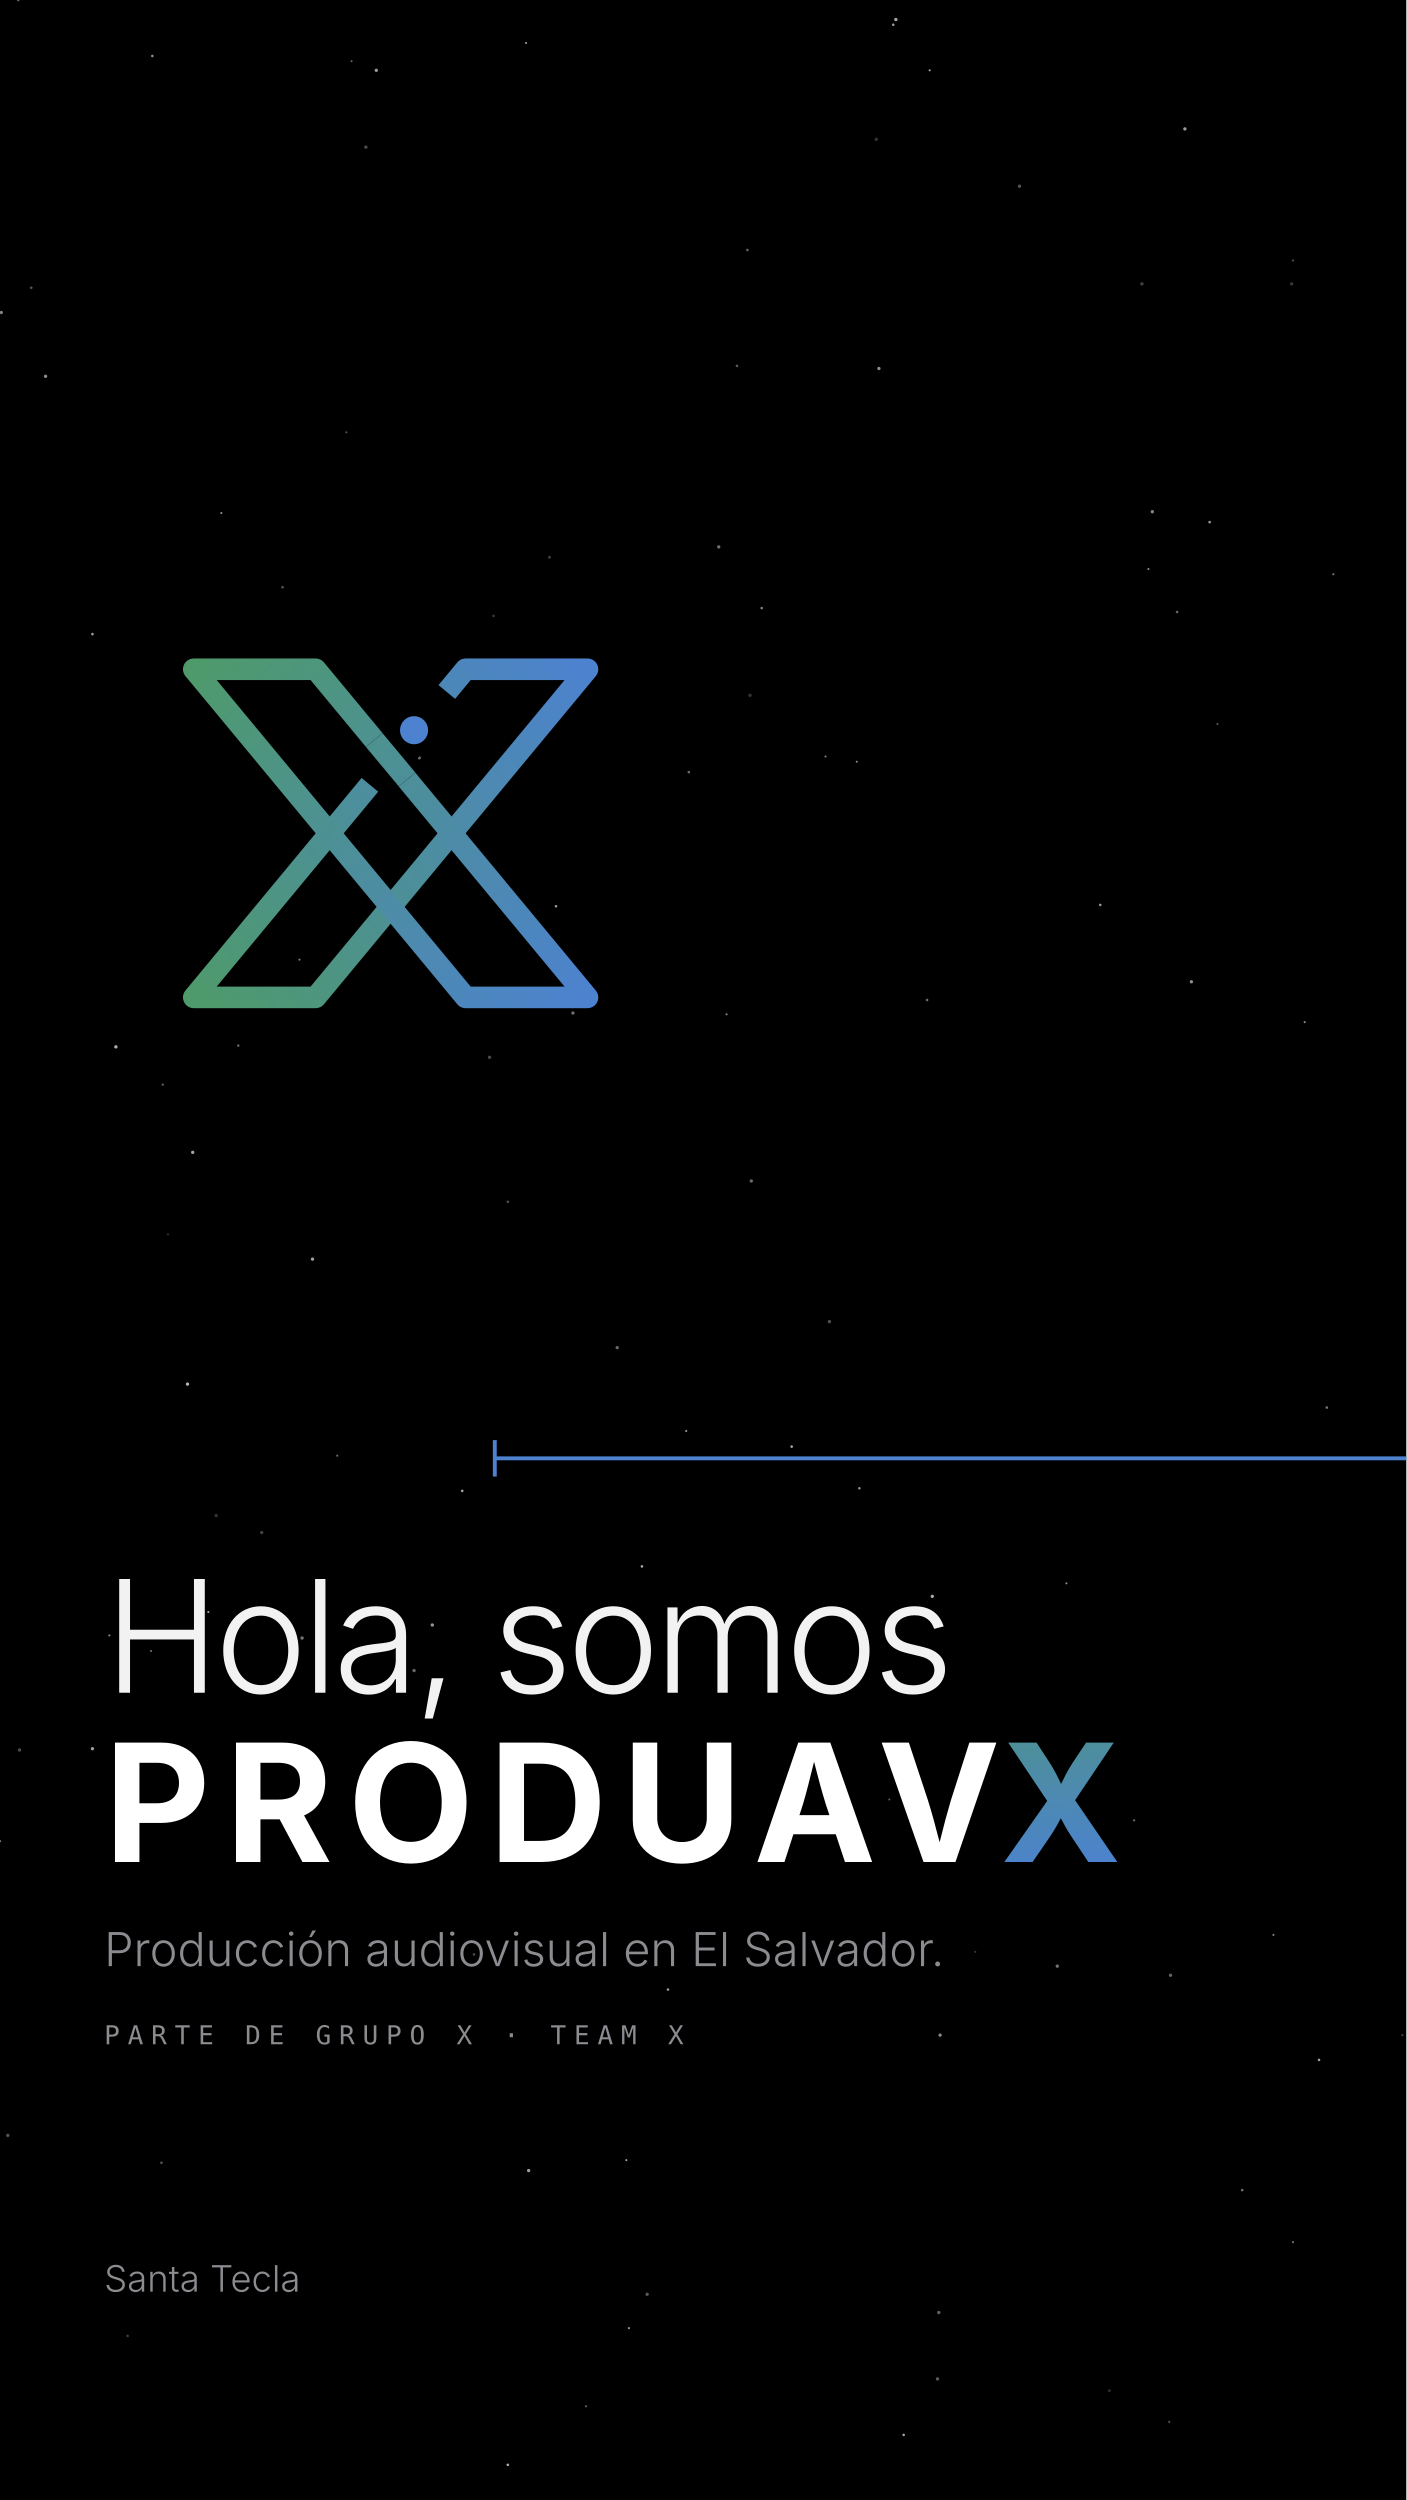
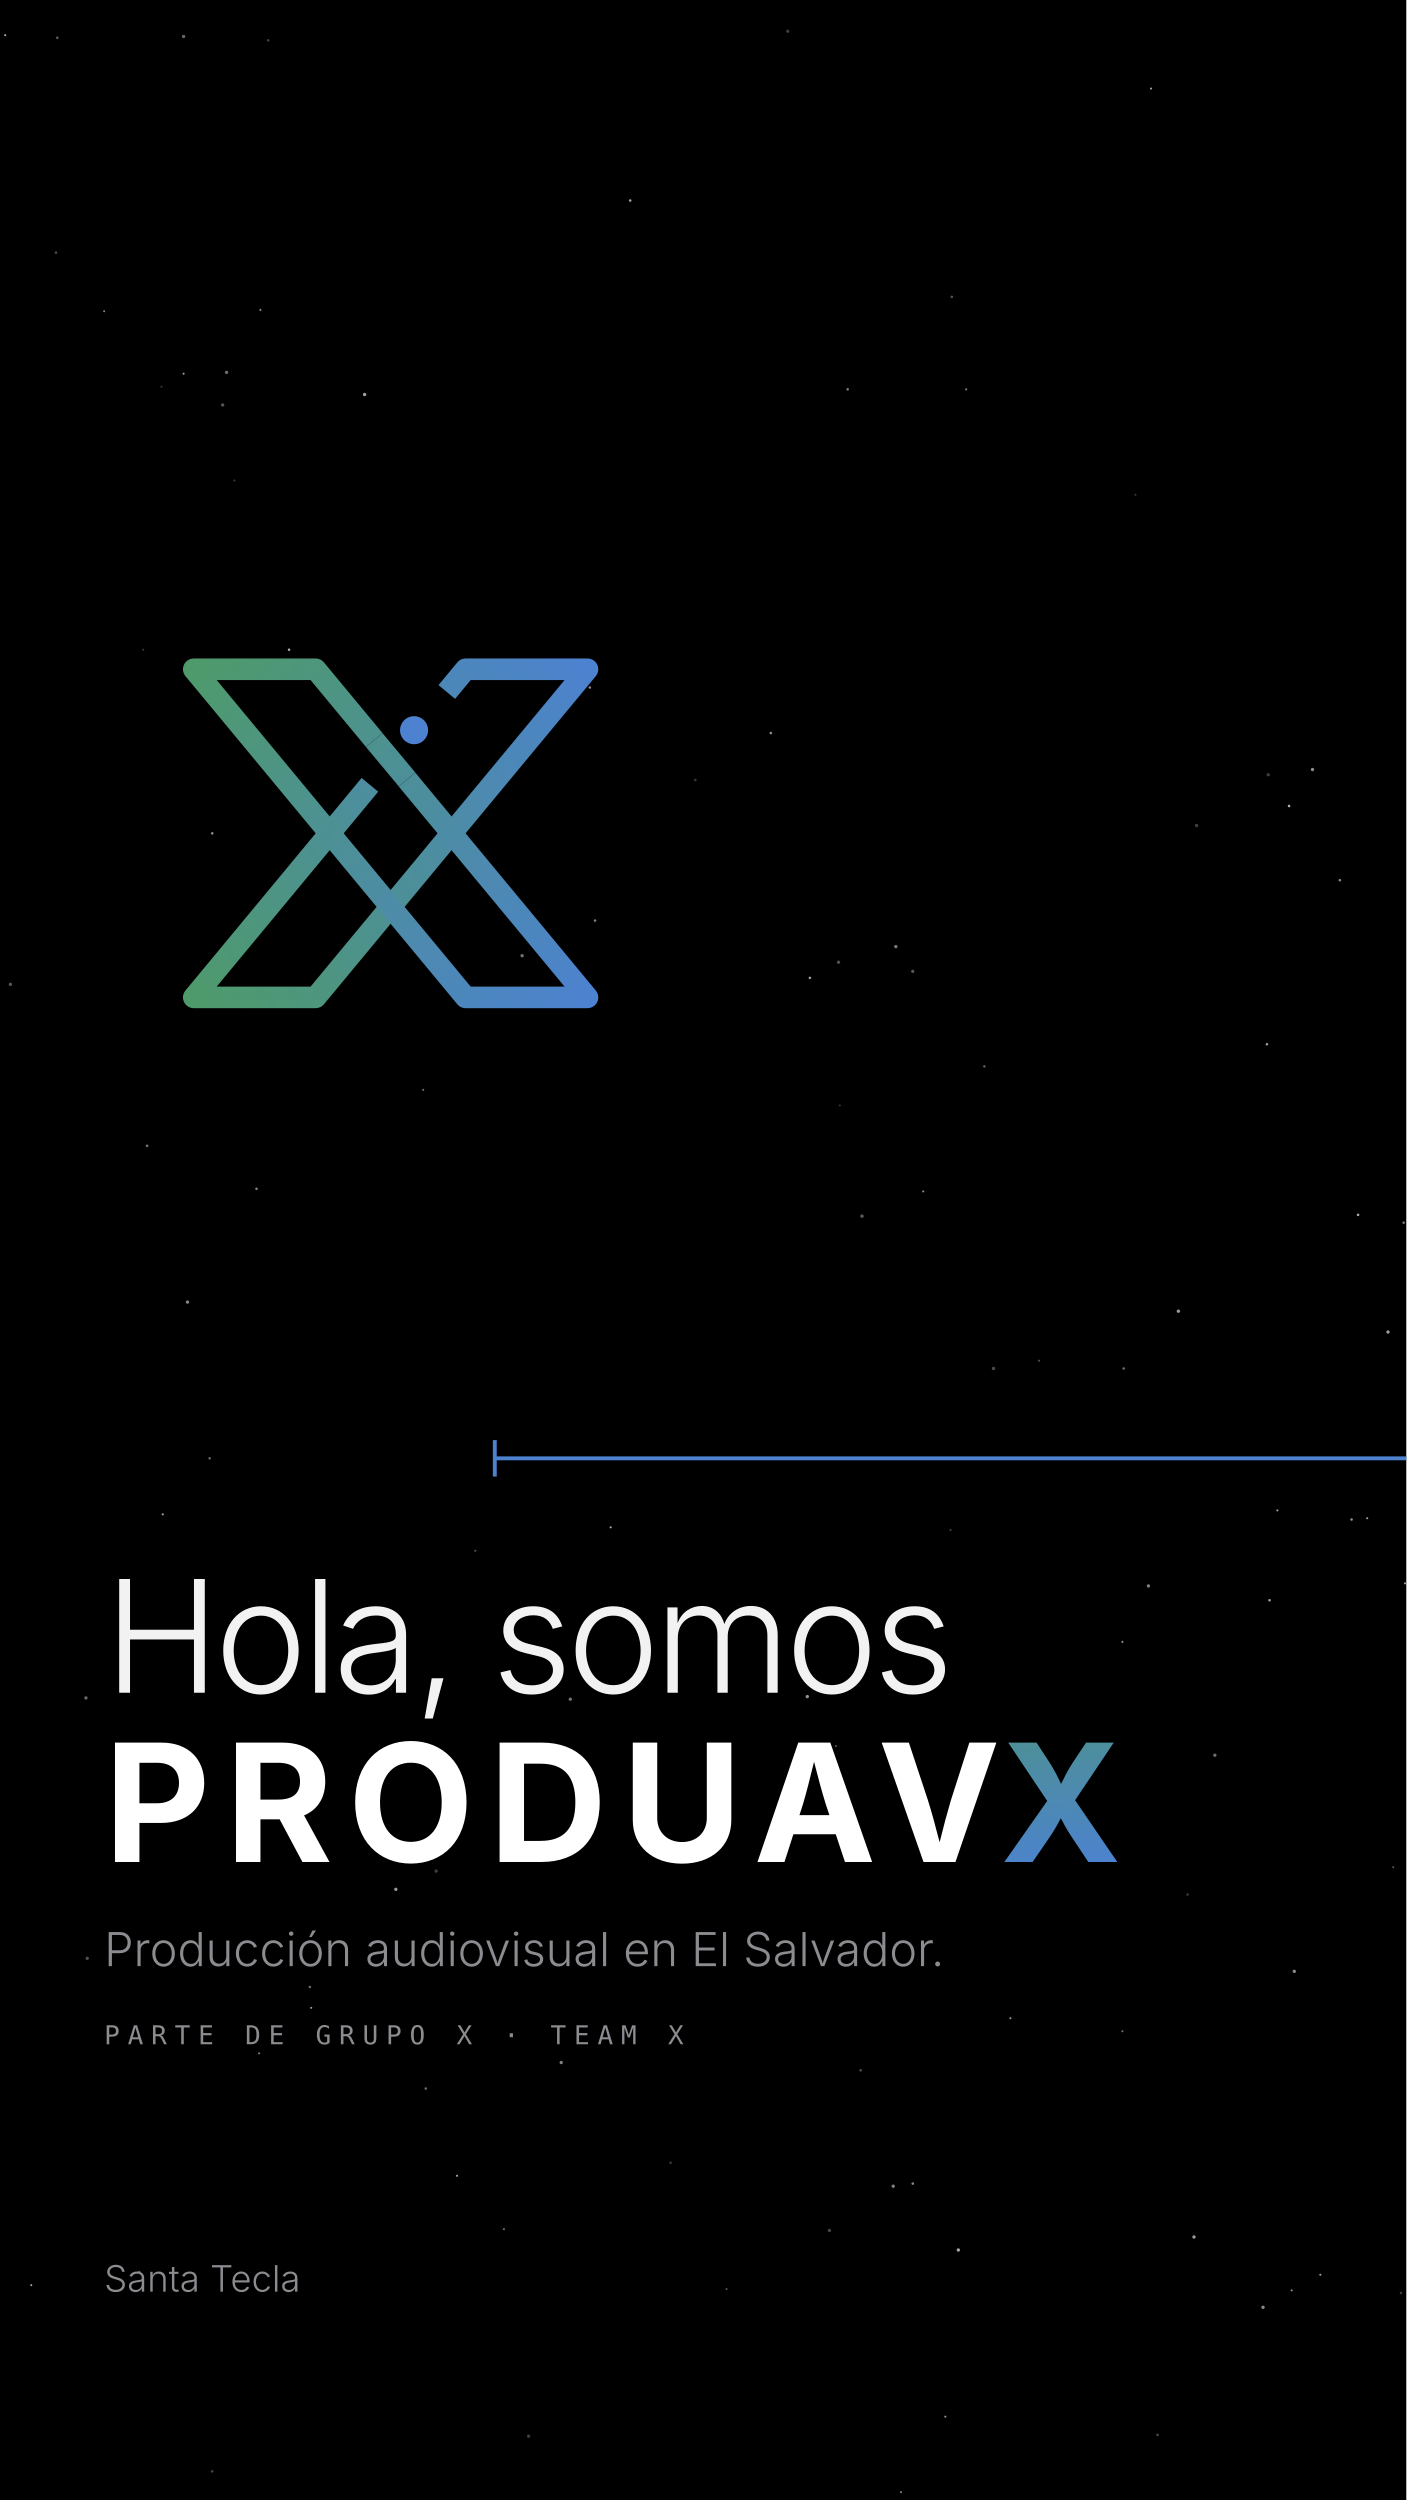
<svg xmlns="http://www.w3.org/2000/svg" viewBox="0 0 1080 1920">
  <rect width="1080" height="1920" fill="#000" />
-   <circle cx="390" cy="923" r="1" fill="#fff" opacity="0.31" />
-   <circle cx="6" cy="1640" r="1.3" fill="#fff" opacity="0.33" />
-   <circle cx="686" cy="19" r="1" fill="#fff" opacity="0.61" />
-   <circle cx="720" cy="1827" r="1.3" fill="#fff" opacity="0.36" />
-   <circle cx="852" cy="1836" r="1" fill="#fff" opacity="0.21" />
-   <circle cx="166" cy="1164" r="1.3" fill="#fff" opacity="0.21" />
-   <circle cx="493" cy="1203" r="1" fill="#fff" opacity="0.69" />
-   <circle cx="845" cy="695" r="1" fill="#fff" opacity="0.59" />
-   <circle cx="376" cy="812" r="1.3" fill="#fff" opacity="0.29" />
-   <circle cx="608" cy="1111" r="1" fill="#fff" opacity="0.69" />
-   <circle cx="899" cy="1517" r="1.3" fill="#fff" opacity="0.39" />
-   <circle cx="529" cy="593" r="1" fill="#fff" opacity="0.43" />
-   <circle cx="71" cy="1343" r="1.3" fill="#fff" opacity="0.62" />
-   <circle cx="481" cy="1659" r="0.8" fill="#fff" opacity="0.66" />
-   <circle cx="513" cy="1528" r="1" fill="#fff" opacity="0.62" />
-   <circle cx="84" cy="1256" r="0.8" fill="#fff" opacity="0.55" />
-   <circle cx="993" cy="1722" r="0.8" fill="#fff" opacity="0.47" />
-   <circle cx="712" cy="768" r="1" fill="#fff" opacity="0.44" />
-   <circle cx="722" cy="1563" r="1.3" fill="#fff" opacity="0.53" />
-   <circle cx="882" cy="437" r="0.8" fill="#fff" opacity="0.55" />
-   <circle cx="585" cy="467" r="1" fill="#fff" opacity="0.51" />
-   <circle cx="992" cy="218" r="1.3" fill="#fff" opacity="0.22" />
-   <circle cx="915" cy="754" r="1.3" fill="#fff" opacity="0.55" />
-   <circle cx="259" cy="1118" r="0.8" fill="#fff" opacity="0.46" />
-   <circle cx="993" cy="200" r="0.8" fill="#fff" opacity="0.33" />
-   <circle cx="440" cy="778" r="1.3" fill="#fff" opacity="0.43" />
-   <circle cx="281" cy="113" r="1.3" fill="#fff" opacity="0.30" />
-   <circle cx="721" cy="1776" r="1.3" fill="#fff" opacity="0.39" />
-   <circle cx="877" cy="218" r="1.3" fill="#fff" opacity="0.25" />
-   <circle cx="125" cy="833" r="1" fill="#fff" opacity="0.32" />
-   <circle cx="954" cy="1682" r="1" fill="#fff" opacity="0.45" />
-   <circle cx="427" cy="696" r="1" fill="#fff" opacity="0.61" />
-   <circle cx="929" cy="401" r="1" fill="#fff" opacity="0.62" />
-   <circle cx="527" cy="1099" r="0.8" fill="#fff" opacity="0.62" />
-   <circle cx="812" cy="1510" r="1.3" fill="#fff" opacity="0.45" />
-   <circle cx="577" cy="907" r="1.3" fill="#fff" opacity="0.42" />
-   <circle cx="144" cy="1063" r="1.3" fill="#fff" opacity="0.70" />
-   <circle cx="116" cy="1268" r="0.8" fill="#fff" opacity="0.43" />
-   <circle cx="871" cy="1398" r="0.8" fill="#fff" opacity="0.46" />
-   <circle cx="574" cy="192" r="1" fill="#fff" opacity="0.40" />
-   <circle cx="422" cy="428" r="1" fill="#fff" opacity="0.30" />
-   <circle cx="14" cy="0" r="1" fill="#fff" opacity="0.40" />
-   <circle cx="673" cy="107" r="1.3" fill="#fff" opacity="0.21" />
-   <circle cx="675" cy="283" r="1.3" fill="#fff" opacity="0.55" />
-   <circle cx="240" cy="967" r="1.3" fill="#fff" opacity="0.63" />
-   <circle cx="716" cy="1226" r="1.3" fill="#fff" opacity="0.67" />
-   <circle cx="289" cy="54" r="1.3" fill="#fff" opacity="0.60" />
-   <circle cx="552" cy="420" r="1.3" fill="#fff" opacity="0.44" />
-   <circle cx="148" cy="885" r="1.3" fill="#fff" opacity="0.65" />
-   <circle cx="117" cy="43" r="1" fill="#fff" opacity="0.57" />
-   <circle cx="1077" cy="1563" r="0.8" fill="#fff" opacity="0.28" />
-   <circle cx="201" cy="1177" r="1.3" fill="#fff" opacity="0.26" />
-   <circle cx="1024" cy="441" r="0.8" fill="#fff" opacity="0.48" />
-   <circle cx="98" cy="1794" r="1" fill="#fff" opacity="0.24" />
-   <circle cx="35" cy="289" r="1.3" fill="#fff" opacity="0.56" />
-   <circle cx="170" cy="394" r="0.8" fill="#fff" opacity="0.58" />
-   <circle cx="124" cy="1661" r="1" fill="#fff" opacity="0.33" />
-   <circle cx="660" cy="1143" r="1" fill="#fff" opacity="0.57" />
-   <circle cx="404" cy="33" r="0.8" fill="#fff" opacity="0.61" />
-   <circle cx="230" cy="737" r="0.8" fill="#fff" opacity="0.50" />
-   <circle cx="445" cy="1406" r="1.3" fill="#fff" opacity="0.37" />
-   <circle cx="558" cy="779" r="0.8" fill="#fff" opacity="0.53" />
-   <circle cx="450" cy="1848" r="0.8" fill="#fff" opacity="0.40" />
-   <circle cx="406" cy="1667" r="1.3" fill="#fff" opacity="0.62" />
-   <circle cx="483" cy="1788" r="0.8" fill="#fff" opacity="0.65" />
-   <circle cx="0" cy="1414" r="0.8" fill="#fff" opacity="0.53" />
-   <circle cx="318" cy="1283" r="1.3" fill="#fff" opacity="0.41" />
-   <circle cx="910" cy="99" r="1.3" fill="#fff" opacity="0.61" />
-   <circle cx="1" cy="240" r="1.3" fill="#fff" opacity="0.51" />
-   <circle cx="634" cy="581" r="0.8" fill="#fff" opacity="0.50" />
-   <circle cx="1019" cy="1081" r="1" fill="#fff" opacity="0.47" />
-   <circle cx="978" cy="1486" r="0.8" fill="#fff" opacity="0.51" />
-   <circle cx="322" cy="582" r="1.3" fill="#fff" opacity="0.42" />
-   <circle cx="783" cy="143" r="1.3" fill="#fff" opacity="0.33" />
-   <circle cx="332" cy="1248" r="1.3" fill="#fff" opacity="0.59" />
-   <circle cx="24" cy="221" r="1" fill="#fff" opacity="0.34" />
-   <circle cx="935" cy="556" r="0.8" fill="#fff" opacity="0.34" />
-   <circle cx="15" cy="1344" r="1.3" fill="#fff" opacity="0.30" />
-   <circle cx="89" cy="804" r="1.3" fill="#fff" opacity="0.69" />
-   <circle cx="1002" cy="785" r="0.8" fill="#fff" opacity="0.57" />
-   <circle cx="898" cy="1860" r="0.8" fill="#fff" opacity="0.36" />
-   <circle cx="183" cy="803" r="1" fill="#fff" opacity="0.38" />
-   <circle cx="232" cy="1258" r="1.3" fill="#fff" opacity="0.46" />
-   <circle cx="576" cy="534" r="1.3" fill="#fff" opacity="0.21" />
-   <circle cx="106" cy="1421" r="1" fill="#fff" opacity="0.30" />
-   <circle cx="129" cy="948" r="0.8" fill="#fff" opacity="0.20" />
-   <circle cx="71" cy="487" r="1" fill="#fff" opacity="0.64" />
-   <circle cx="355" cy="1145" r="1" fill="#fff" opacity="0.66" />
-   <circle cx="658" cy="585" r="0.8" fill="#fff" opacity="0.53" />
-   <circle cx="187" cy="1418" r="1" fill="#fff" opacity="0.68" />
-   <circle cx="160" cy="1238" r="0.8" fill="#fff" opacity="0.66" />
-   <circle cx="819" cy="1216" r="0.8" fill="#fff" opacity="0.55" />
-   <circle cx="1013" cy="1582" r="1" fill="#fff" opacity="0.64" />
-   <circle cx="364" cy="1501" r="1" fill="#fff" opacity="0.30" />
-   <circle cx="270" cy="47" r="0.8" fill="#fff" opacity="0.38" />
-   <circle cx="474" cy="1035" r="1.3" fill="#fff" opacity="0.41" />
-   <circle cx="637" cy="1015" r="1.3" fill="#fff" opacity="0.32" />
-   <circle cx="266" cy="332" r="0.8" fill="#fff" opacity="0.33" />
-   <circle cx="390" cy="1893" r="1" fill="#fff" opacity="0.69" />
-   <circle cx="904" cy="470" r="1" fill="#fff" opacity="0.41" />
-   <circle cx="683" cy="1382" r="0.8" fill="#fff" opacity="0.35" />
-   <circle cx="694" cy="1870" r="1" fill="#fff" opacity="0.64" />
-   <circle cx="885" cy="393" r="1.3" fill="#fff" opacity="0.52" />
-   <circle cx="688" cy="15" r="1.3" fill="#fff" opacity="0.66" />
-   <circle cx="714" cy="54" r="0.8" fill="#fff" opacity="0.65" />
-   <circle cx="217" cy="451" r="1" fill="#fff" opacity="0.34" />
-   <circle cx="497" cy="1762" r="1.3" fill="#fff" opacity="0.35" />
-   <circle cx="749" cy="1499" r="0.8" fill="#fff" opacity="0.22" />
-   <circle cx="566" cy="281" r="1" fill="#fff" opacity="0.36" />
-   <circle cx="379" cy="473" r="1" fill="#fff" opacity="0.23" />
+   <circle cx="912" cy="1455" r="1" fill="#fff" opacity="0.22" />
+   <circle cx="1043" cy="933" r="1" fill="#fff" opacity="0.68" />
+   <circle cx="387" cy="1712" r="0.8" fill="#fff" opacity="0.45" />
+   <circle cx="304" cy="1451" r="1.3" fill="#fff" opacity="0.60" />
+   <circle cx="1066" cy="1023" r="1.3" fill="#fff" opacity="0.61" />
+   <circle cx="974" cy="595" r="1.3" fill="#fff" opacity="0.24" />
+   <circle cx="919" cy="634" r="1.3" fill="#fff" opacity="0.25" />
+   <circle cx="469" cy="1173" r="0.8" fill="#fff" opacity="0.68" />
+   <circle cx="515" cy="1661" r="1" fill="#fff" opacity="0.23" />
+   <circle cx="992" cy="1759" r="0.8" fill="#fff" opacity="0.56" />
+   <circle cx="431" cy="1584" r="1.3" fill="#fff" opacity="0.51" />
+   <circle cx="661" cy="1590" r="1" fill="#fff" opacity="0.32" />
+   <circle cx="351" cy="1671" r="0.8" fill="#fff" opacity="0.66" />
+   <circle cx="239" cy="1542" r="0.8" fill="#fff" opacity="0.60" />
+   <circle cx="484" cy="154" r="1" fill="#fff" opacity="0.64" />
+   <circle cx="1078" cy="939" r="1" fill="#fff" opacity="0.48" />
+   <circle cx="763" cy="1051" r="1.3" fill="#fff" opacity="0.30" />
+   <circle cx="863" cy="1051" r="1" fill="#fff" opacity="0.42" />
+   <circle cx="644" cy="739" r="1.3" fill="#fff" opacity="0.32" />
+   <circle cx="199" cy="1577" r="0.8" fill="#fff" opacity="0.51" />
+   <circle cx="709" cy="915" r="0.8" fill="#fff" opacity="0.54" />
+   <circle cx="141" cy="287" r="0.8" fill="#fff" opacity="0.62" />
+   <circle cx="970" cy="1772" r="1.3" fill="#fff" opacity="0.54" />
+   <circle cx="905" cy="1007" r="1.3" fill="#fff" opacity="0.61" />
+   <circle cx="917" cy="1718" r="1.3" fill="#fff" opacity="0.61" />
+   <circle cx="453" cy="528" r="1" fill="#fff" opacity="0.53" />
+   <circle cx="1076" cy="1761" r="1" fill="#fff" opacity="0.24" />
+   <circle cx="662" cy="934" r="1.3" fill="#fff" opacity="0.37" />
+   <circle cx="206" cy="31" r="1" fill="#fff" opacity="0.26" />
+   <circle cx="238" cy="1526" r="1" fill="#fff" opacity="0.41" />
+   <circle cx="67" cy="1504" r="1.3" fill="#fff" opacity="0.31" />
+   <circle cx="882" cy="1218" r="1.3" fill="#fff" opacity="0.50" />
+   <circle cx="80" cy="239" r="0.8" fill="#fff" opacity="0.50" />
+   <circle cx="622" cy="751" r="1" fill="#fff" opacity="0.62" />
+   <circle cx="125" cy="1163" r="0.8" fill="#fff" opacity="0.68" />
+   <circle cx="200" cy="238" r="0.8" fill="#fff" opacity="0.56" />
+   <circle cx="66" cy="1304" r="1.3" fill="#fff" opacity="0.41" />
+   <circle cx="110" cy="499" r="0.8" fill="#fff" opacity="0.24" />
+   <circle cx="325" cy="837" r="0.8" fill="#fff" opacity="0.45" />
+   <circle cx="43" cy="194" r="1" fill="#fff" opacity="0.30" />
+   <circle cx="387" cy="1405" r="1.3" fill="#fff" opacity="0.28" />
+   <circle cx="726" cy="1856" r="0.8" fill="#fff" opacity="0.59" />
+   <circle cx="171" cy="311" r="1.3" fill="#fff" opacity="0.33" />
+   <circle cx="645" cy="849" r="0.8" fill="#fff" opacity="0.21" />
+   <circle cx="736" cy="1728" r="1.3" fill="#fff" opacity="0.66" />
+   <circle cx="701" cy="746" r="1.3" fill="#fff" opacity="0.33" />
+   <circle cx="605" cy="24" r="1.3" fill="#fff" opacity="0.24" />
+   <circle cx="798" cy="1045" r="0.8" fill="#fff" opacity="0.32" />
+   <circle cx="1029" cy="676" r="1" fill="#fff" opacity="0.54" />
+   <circle cx="637" cy="1713" r="1.3" fill="#fff" opacity="0.27" />
+   <circle cx="335" cy="1437" r="1.3" fill="#fff" opacity="0.24" />
+   <circle cx="642" cy="1341" r="0.8" fill="#fff" opacity="0.32" />
+   <circle cx="688" cy="727" r="1.3" fill="#fff" opacity="0.48" />
+   <circle cx="448" cy="772" r="1.3" fill="#fff" opacity="0.48" />
+   <circle cx="834" cy="1361" r="0.8" fill="#fff" opacity="0.42" />
+   <circle cx="280" cy="303" r="1.3" fill="#fff" opacity="0.64" />
+   <circle cx="981" cy="1160" r="0.8" fill="#fff" opacity="0.64" />
+   <circle cx="534" cy="599" r="1" fill="#fff" opacity="0.22" />
+   <circle cx="889" cy="1870" r="1" fill="#fff" opacity="0.29" />
+   <circle cx="1079" cy="1216" r="0.8" fill="#fff" opacity="0.62" />
+   <circle cx="141" cy="28" r="1.3" fill="#fff" opacity="0.41" />
+   <circle cx="4" cy="27" r="0.8" fill="#fff" opacity="0.69" />
+   <circle cx="730" cy="1175" r="0.8" fill="#fff" opacity="0.26" />
+   <circle cx="701" cy="1677" r="1" fill="#fff" opacity="0.54" />
+   <circle cx="197" cy="913" r="1" fill="#fff" opacity="0.51" />
+   <circle cx="24" cy="1755" r="0.8" fill="#fff" opacity="0.63" />
+   <circle cx="144" cy="1000" r="1.3" fill="#fff" opacity="0.52" />
+   <circle cx="124" cy="297" r="0.8" fill="#fff" opacity="0.22" />
+   <circle cx="222" cy="499" r="1" fill="#fff" opacity="0.67" />
+   <circle cx="1014" cy="1747" r="0.8" fill="#fff" opacity="0.62" />
+   <circle cx="1038" cy="1167" r="1" fill="#fff" opacity="0.56" />
+   <circle cx="975" cy="1229" r="1" fill="#fff" opacity="0.64" />
+   <circle cx="193" cy="721" r="1" fill="#fff" opacity="0.20" />
+   <circle cx="163" cy="640" r="1" fill="#fff" opacity="0.56" />
+   <circle cx="365" cy="1191" r="0.8" fill="#fff" opacity="0.33" />
+   <circle cx="161" cy="1120" r="1" fill="#fff" opacity="0.40" />
+   <circle cx="592" cy="563" r="1" fill="#fff" opacity="0.57" />
+   <circle cx="1008" cy="591" r="1.3" fill="#fff" opacity="0.56" />
+   <circle cx="327" cy="1604" r="1" fill="#fff" opacity="0.41" />
+   <circle cx="107" cy="1745" r="1" fill="#fff" opacity="0.37" />
+   <circle cx="862" cy="1560" r="0.8" fill="#fff" opacity="0.44" />
+   <circle cx="756" cy="819" r="1" fill="#fff" opacity="0.37" />
+   <circle cx="742" cy="299" r="0.8" fill="#fff" opacity="0.51" />
+   <circle cx="406" cy="1871" r="1.3" fill="#fff" opacity="0.24" />
+   <circle cx="872" cy="380" r="0.8" fill="#fff" opacity="0.23" />
+   <circle cx="8" cy="756" r="1.3" fill="#fff" opacity="0.34" />
+   <circle cx="994" cy="1514" r="1.3" fill="#fff" opacity="0.54" />
+   <circle cx="457" cy="707" r="1" fill="#fff" opacity="0.49" />
+   <circle cx="180" cy="369" r="0.8" fill="#fff" opacity="0.23" />
+   <circle cx="933" cy="1348" r="1.3" fill="#fff" opacity="0.43" />
+   <circle cx="731" cy="228" r="1" fill="#fff" opacity="0.33" />
+   <circle cx="692" cy="1914" r="0.8" fill="#fff" opacity="0.51" />
+   <circle cx="113" cy="880" r="1" fill="#fff" opacity="0.47" />
+   <circle cx="163" cy="1898" r="1" fill="#fff" opacity="0.27" />
+   <circle cx="438" cy="1305" r="1.3" fill="#fff" opacity="0.45" />
+   <circle cx="990" cy="619" r="1" fill="#fff" opacity="0.70" />
+   <circle cx="686" cy="1679" r="1.3" fill="#fff" opacity="0.50" />
+   <circle cx="236" cy="653" r="1.3" fill="#fff" opacity="0.65" />
+   <circle cx="884" cy="68" r="0.8" fill="#fff" opacity="0.64" />
+   <circle cx="651" cy="299" r="1" fill="#fff" opacity="0.49" />
+   <circle cx="776" cy="1550" r="0.8" fill="#fff" opacity="0.60" />
+   <circle cx="558" cy="1758" r="0.8" fill="#fff" opacity="0.31" />
+   <circle cx="44" cy="29" r="1" fill="#fff" opacity="0.37" />
+   <circle cx="174" cy="286" r="1.3" fill="#fff" opacity="0.43" />
+   <circle cx="401" cy="734" r="1.3" fill="#fff" opacity="0.45" />
+   <circle cx="620" cy="1303" r="1.3" fill="#fff" opacity="0.58" />
+   <circle cx="1070" cy="1434" r="0.8" fill="#fff" opacity="0.34" />
+   <circle cx="973" cy="802" r="1" fill="#fff" opacity="0.62" />
+   <circle cx="1050" cy="1166" r="0.8" fill="#fff" opacity="0.63" />
+   <circle cx="862" cy="1261" r="0.8" fill="#fff" opacity="0.57" />
  <g transform="translate(120.0 460.0) scale(3.600)">
    <defs>
      <linearGradient id="g1" gradientUnits="userSpaceOnUse" x1="8" y1="15" x2="92" y2="85">
        <stop offset="0" stop-color="#4E9A6B" />
        <stop offset="1" stop-color="#4C82CF" />
      </linearGradient>
      <linearGradient id="g2" gradientUnits="userSpaceOnUse" x1="92" y1="15" x2="8" y2="85">
        <stop offset="0" stop-color="#4C82CF" />
        <stop offset="1" stop-color="#4E9A6B" />
      </linearGradient>
    </defs>
    <g fill="none" stroke-width="4.6" stroke-linejoin="round" stroke-linecap="round">
      <polygon points="66,15 92,15 34,85 8,85" stroke="url(#g2)" />
      <polygon points="8,15 34,15 92,85 66,85" stroke="url(#g1)" />
      <line x1="62.4" y1="20.2" x2="46" y2="40" stroke="#000" stroke-width="7.4" stroke-linecap="butt" />
      <line x1="46.5" y1="30.1" x2="53.5" y2="38.5" stroke="#000" stroke-width="8.6" stroke-linecap="butt" />
      <line x1="46.5" y1="30.1" x2="53.5" y2="38.5" stroke="url(#g1)" stroke-width="4.6" stroke-linecap="butt" />
    </g>
    <circle cx="55" cy="28" r="3" fill="#4C82CF" />
  </g>
  <line x1="380" y1="1120" x2="1080" y2="1120" stroke="#4C82CF" stroke-width="3" />
  <line x1="380" y1="1106" x2="380" y2="1134" stroke="#4C82CF" stroke-width="3" />
  <text x="80" y="1300" text-anchor="start" font-family="'Inter Tight','Inter','Helvetica Neue',Arial,sans-serif" font-weight="300" font-size="120" fill="#f2f2f2" letter-spacing="-4">Hola, somos</text>
  <defs>
    <linearGradient id="wg" x1="0" y1="0" x2="1" y2="1">
      <stop offset="0" stop-color="#4E9A6B" />
      <stop offset="1" stop-color="#4C82CF" />
    </linearGradient>
  </defs>
  <text x="80" y="1430" text-anchor="start" font-family="'Montserrat','Inter','Helvetica Neue',Arial,sans-serif" font-weight="700" font-size="126" letter-spacing="11.3" fill="#fff">PRODUAV<tspan fill="url(#wg)">X</tspan>
  </text>
  <text x="80" y="1510" text-anchor="start" font-family="'Inter Tight','Inter','Helvetica Neue',Arial,sans-serif" font-weight="300" font-size="36" fill="#8b8b90" letter-spacing="0">Producción audiovisual en El Salvador.</text>
  <text x="80" y="1570" text-anchor="start" font-family="'JetBrains Mono','DejaVu Sans Mono',monospace" font-weight="400" font-size="20" fill="#8b8b90" letter-spacing="6">PARTE DE GRUPO X · TEAM X</text>
  <text x="80" y="1760" text-anchor="start" font-family="'Inter Tight','Inter','Helvetica Neue',Arial,sans-serif" font-weight="300" font-size="28" fill="#8b8b90" letter-spacing="0">Santa Tecla</text>
</svg>
